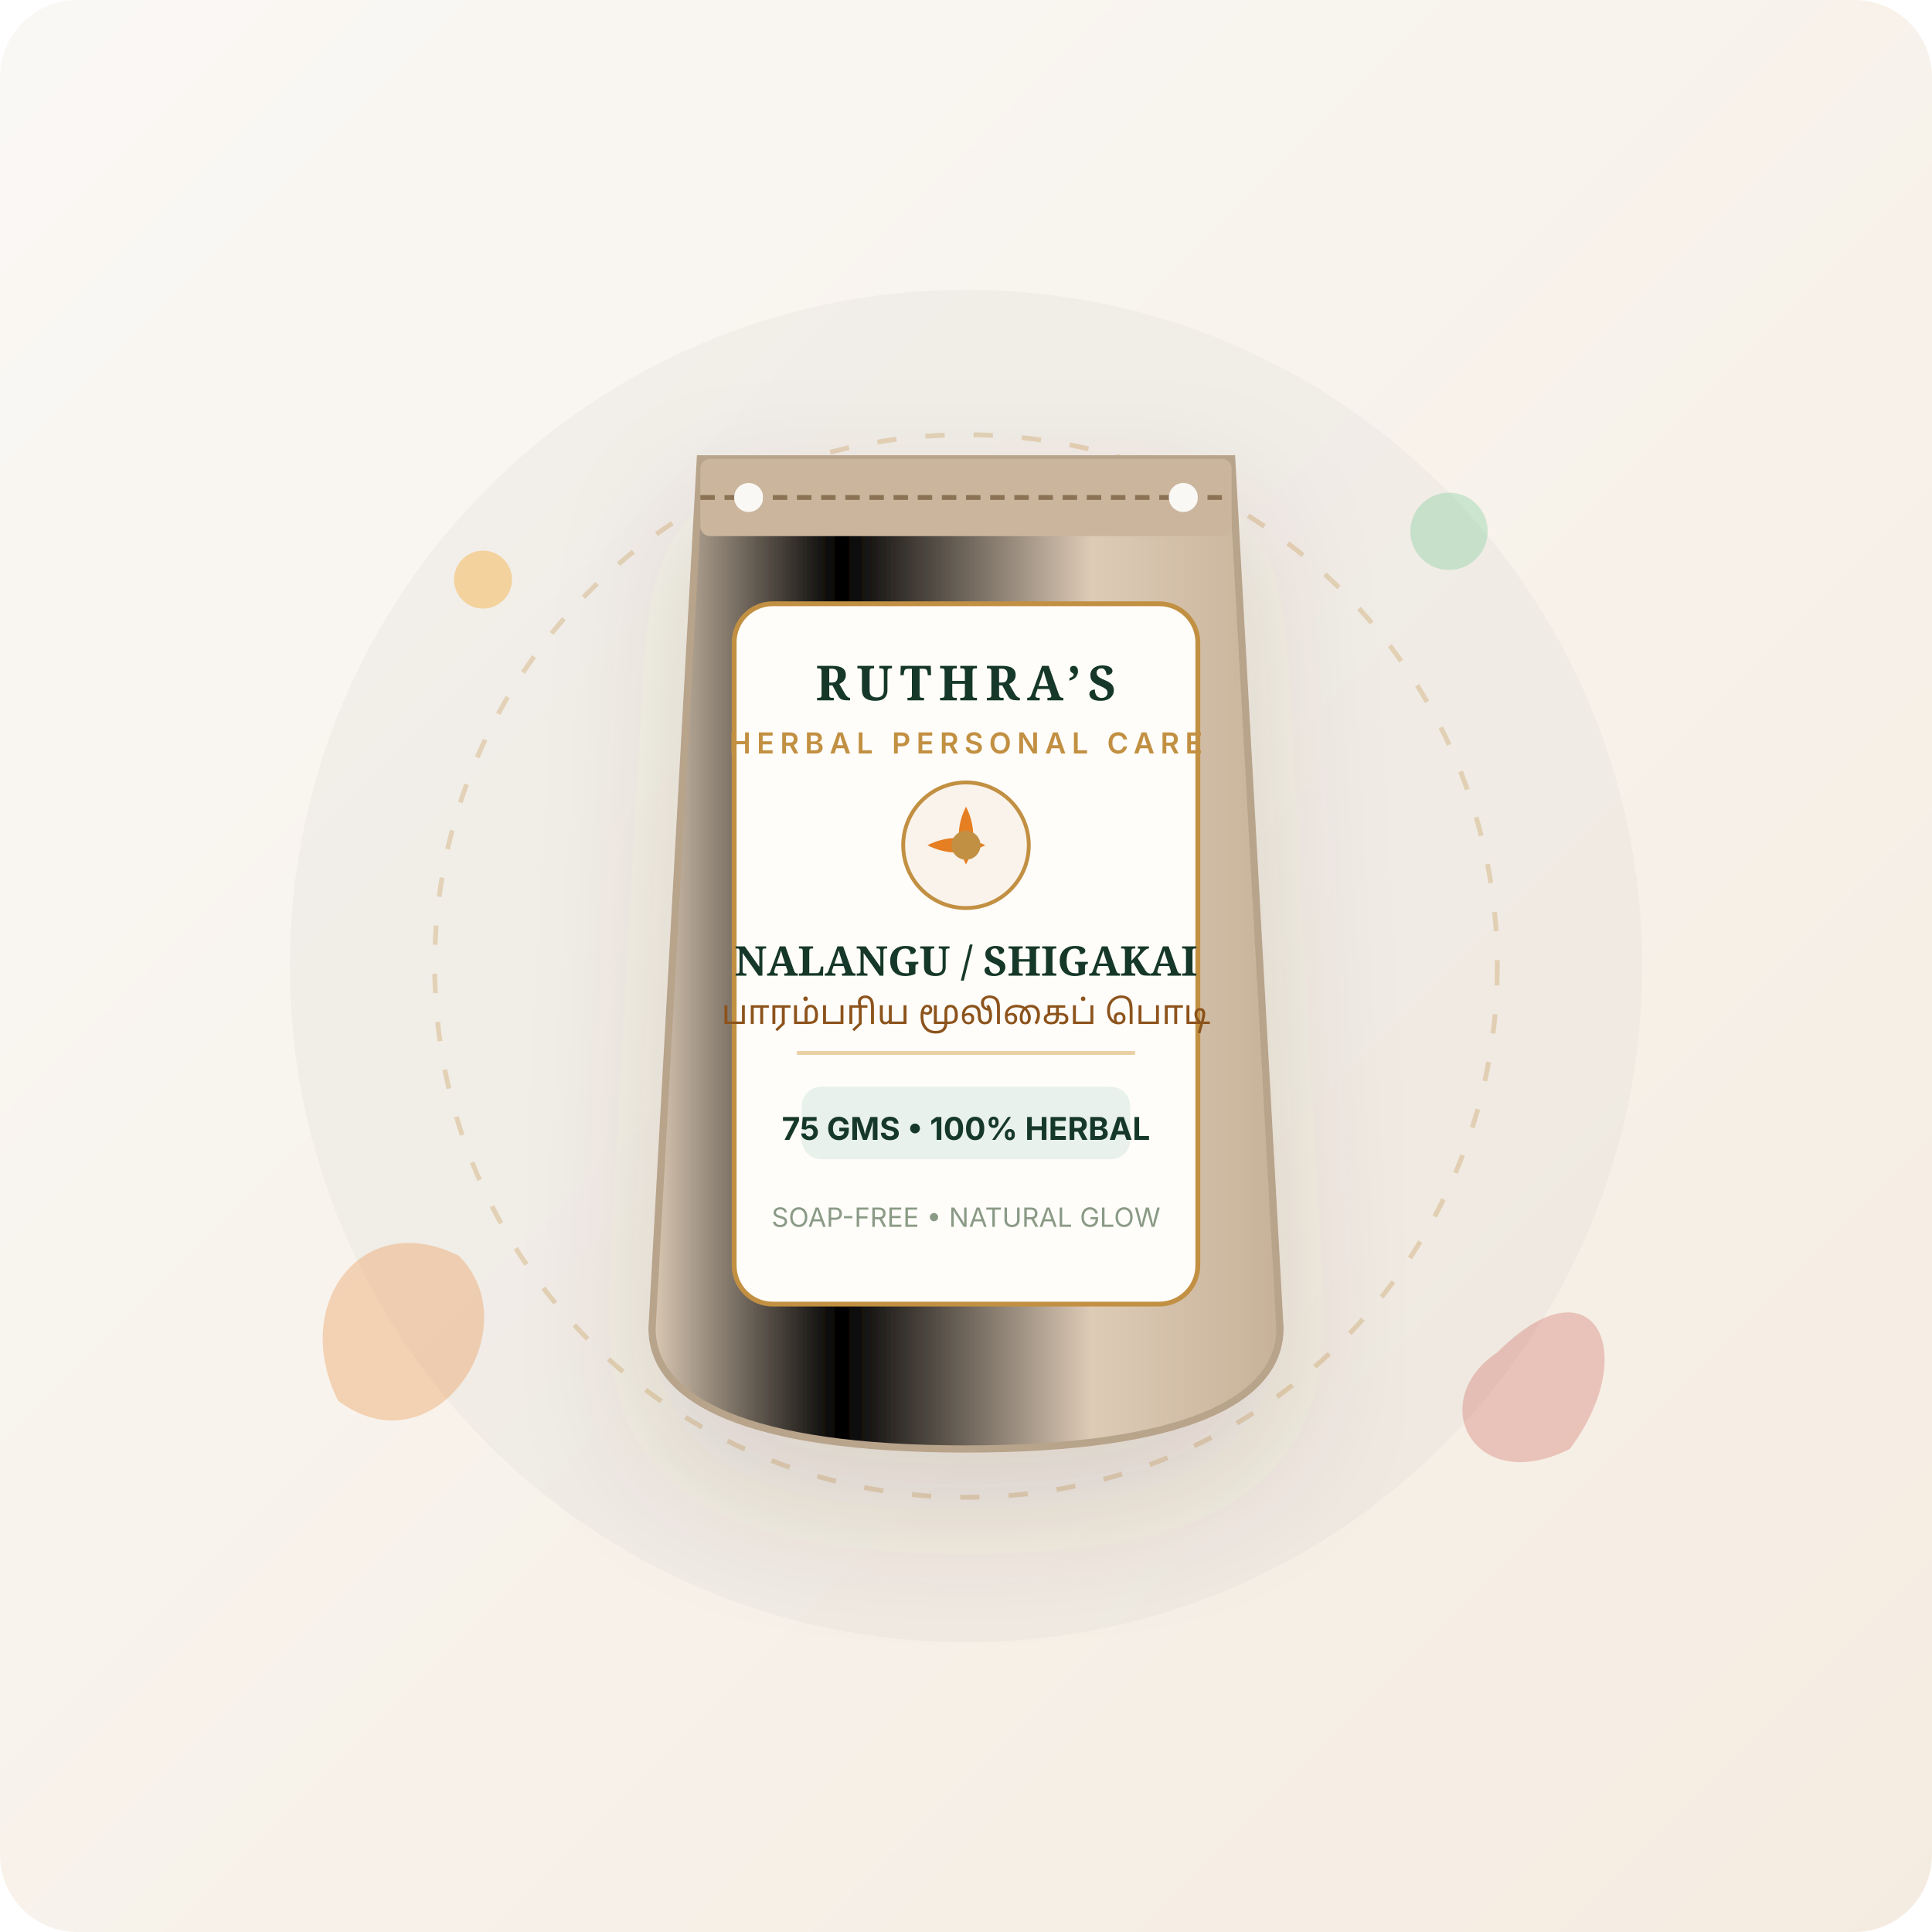
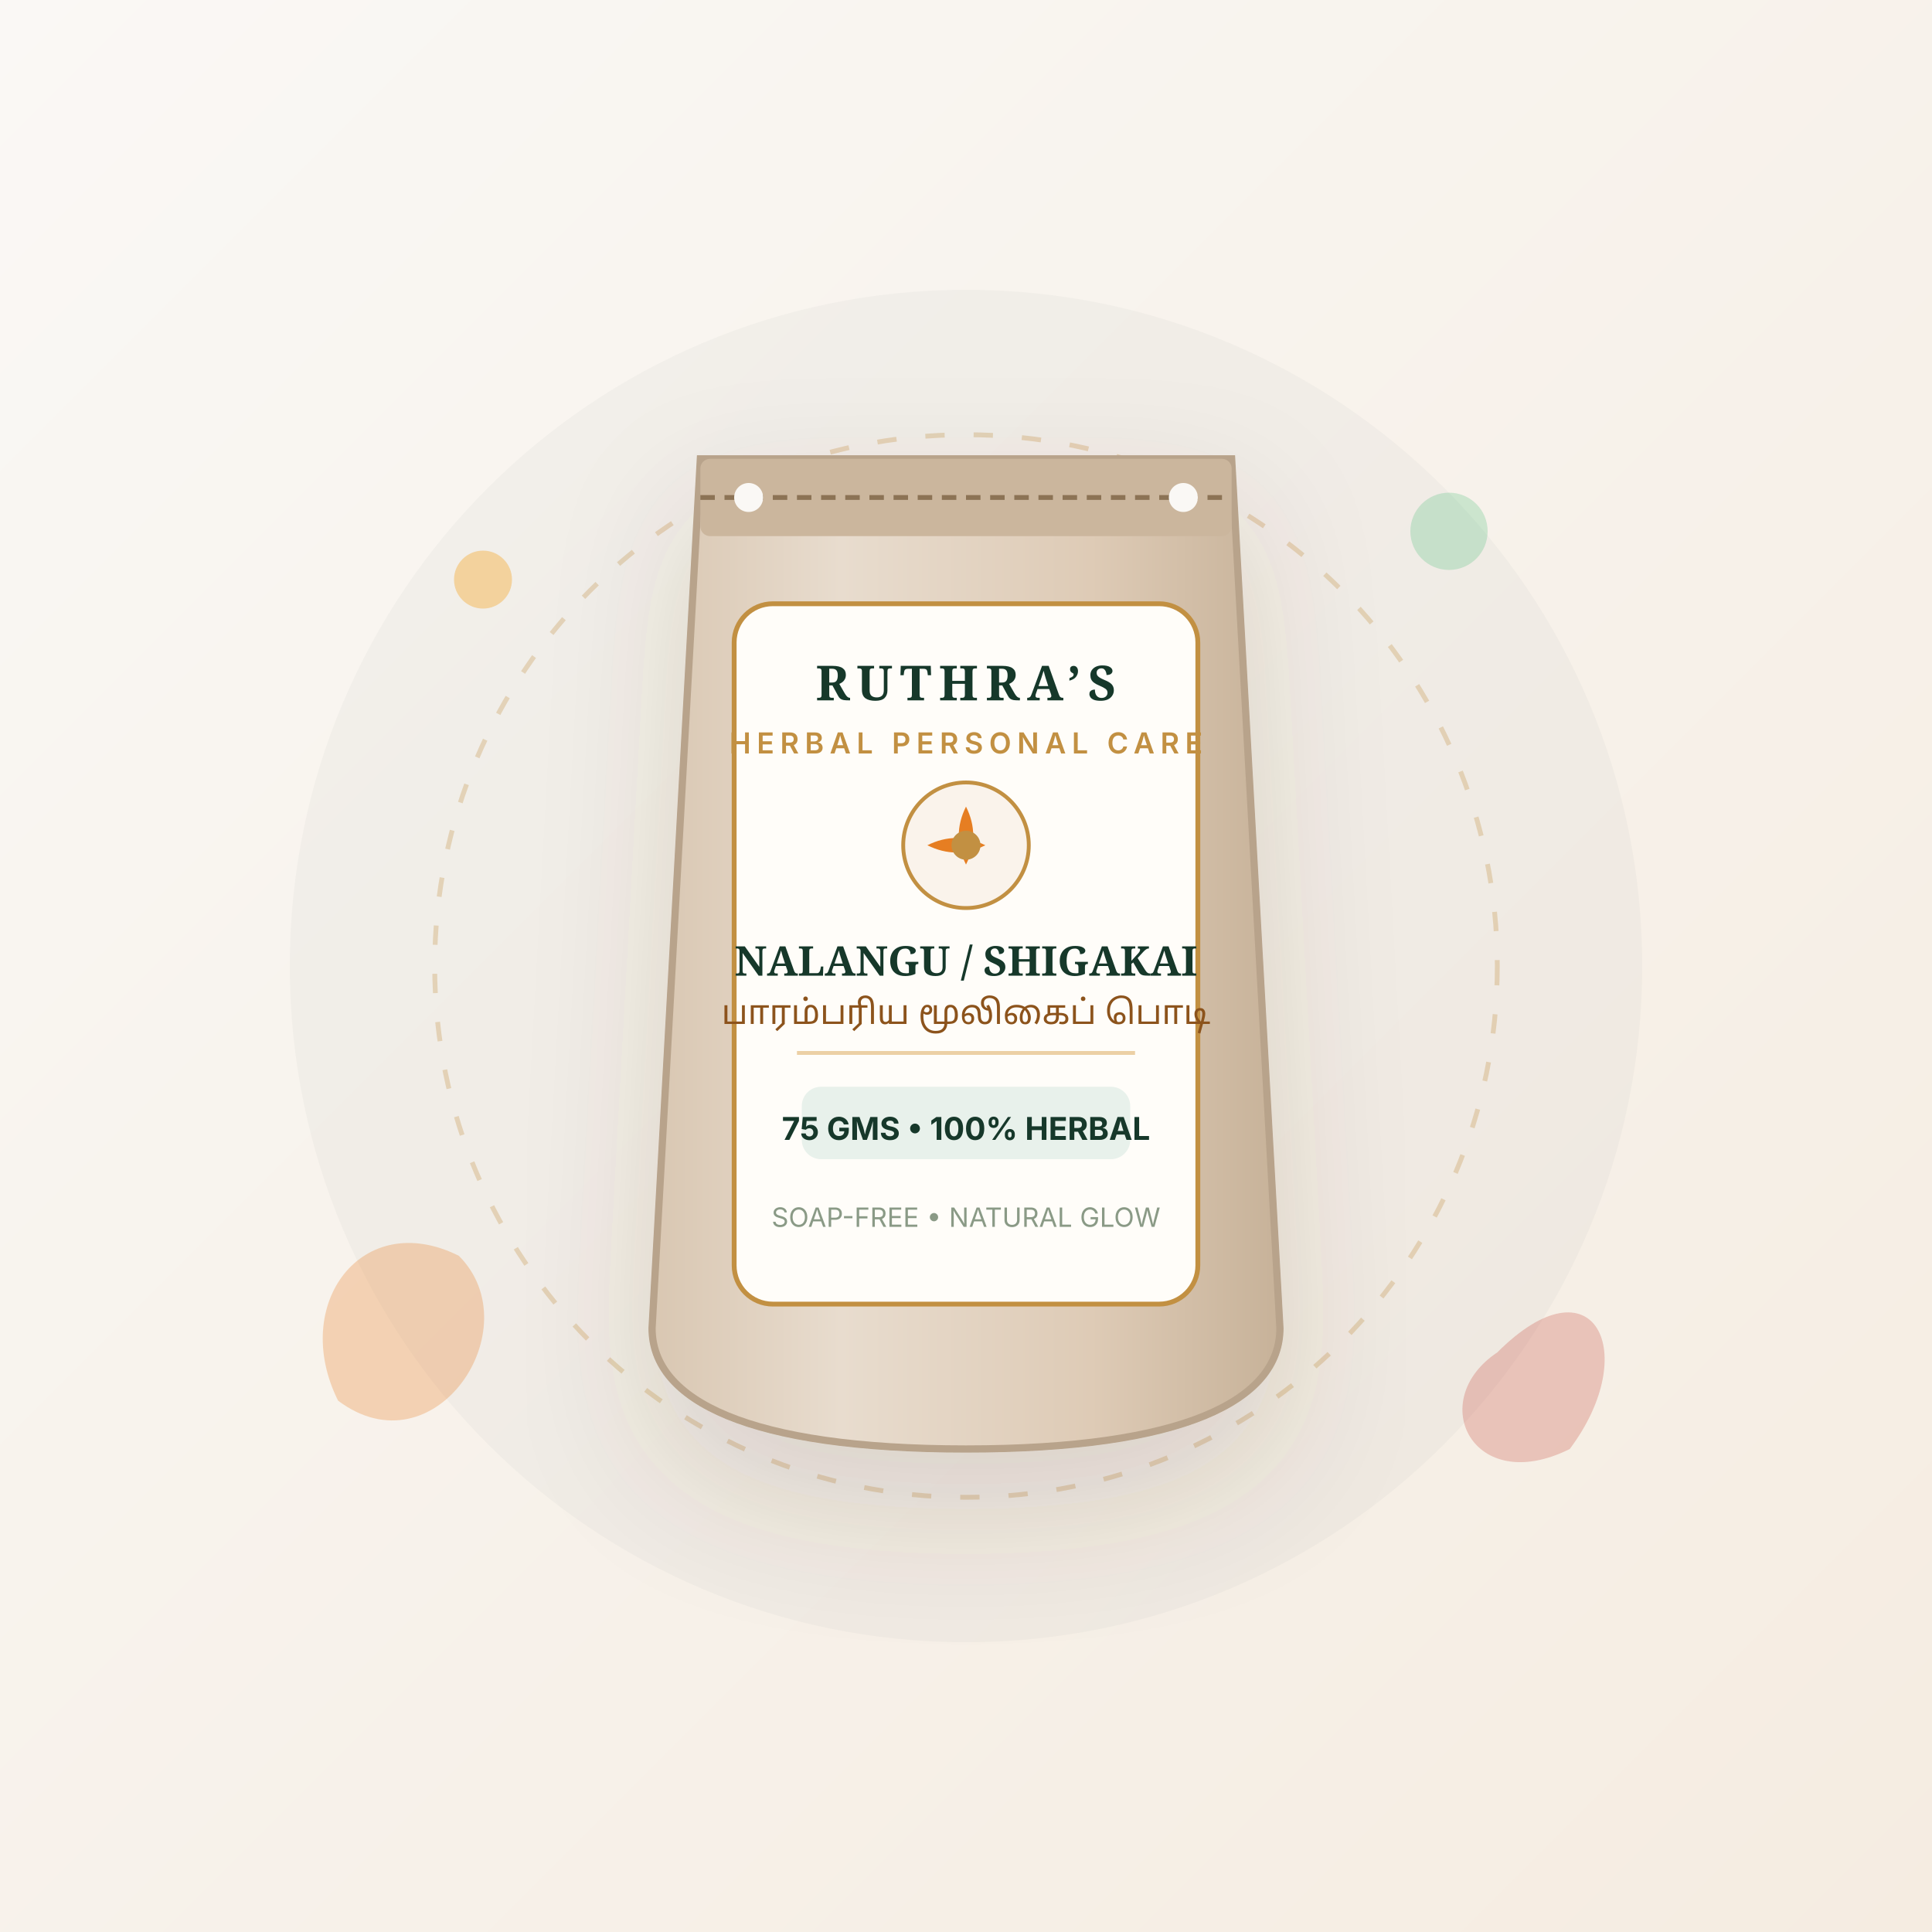
<svg xmlns="http://www.w3.org/2000/svg" viewBox="0 0 400 400" width="100%" height="100%">
  <defs>
    <linearGradient id="pcBg" x1="0%" y1="0%" x2="100%" y2="100%">
      <stop offset="0%" stop-color="#FAF8F5" />
      <stop offset="100%" stop-color="#F5ECE1" />
    </linearGradient>
    <linearGradient id="kraftPouch" x1="0%" y1="0%" x2="100%" y2="0%">
      <stop offset="0%" stop-color="#D9C7B2" />
-       <stop offset="30%" stop-color="#E8DC CE" />
+       <stop offset="30%" stop-color="#E8DCCE" />
      <stop offset="70%" stop-color="#DECBB6" />
      <stop offset="100%" stop-color="#C7B299" />
    </linearGradient>
    <filter id="pcShadow" x="-20%" y="-20%" width="140%" height="140%">
      <feDropShadow dx="0" dy="12" stdDeviation="14" flood-color="#5C4033" flood-opacity="0.15" />
    </filter>
  </defs>
-   <rect width="400" height="400" fill="url(#pcBg)" rx="16" />
+   <rect width="400" height="400" fill="url(#pcBg)" rx="0" />
  <circle cx="200" cy="200" r="140" fill="#16382B" fill-opacity="0.03" />
  <circle cx="200" cy="200" r="110" fill="none" stroke="#C29043" stroke-width="1" stroke-dasharray="4 6" stroke-opacity="0.3" />
  <g opacity="0.7">
    <path d="M70 290 C60 270, 75 250, 95 260 C110 275, 90 305, 70 290 Z" fill="#E67E22" opacity="0.4" />
    <path d="M310 280 C330 260, 340 280, 325 300 C305 310, 295 290, 310 280 Z" fill="#C0392B" opacity="0.35" />
    <circle cx="100" cy="120" r="6" fill="#F39C12" opacity="0.5" />
    <circle cx="300" cy="110" r="8" fill="#27AE60" opacity="0.3" />
  </g>
  <g transform="translate(130, 80)" filter="url(#pcShadow)">
    <path d="M15 15 L125 15 L135 195 C135 210, 115 220, 70 220 C25 220, 5 210, 5 195 Z" fill="url(#kraftPouch)" stroke="#B8A38B" stroke-width="1.5" />
    <rect x="15" y="15" width="110" height="16" fill="#CBB69D" rx="2" />
    <line x1="15" y1="23" x2="125" y2="23" stroke="#8C7355" stroke-width="1" stroke-dasharray="3 2" />
    <circle cx="25" cy="23" r="3" fill="#FAF8F5" />
    <circle cx="115" cy="23" r="3" fill="#FAF8F5" />
    <rect x="22" y="45" width="96" height="145" rx="8" fill="#FFFDF9" stroke="#C29043" stroke-width="1" />
    <text x="70" y="65" font-family="'Fraunces', serif" font-size="10" font-weight="700" fill="#16382B" text-anchor="middle" letter-spacing="1.5">RUTHRA’S</text>
    <text x="70" y="76" font-family="'Inter', sans-serif" font-size="6" font-weight="600" fill="#C29043" text-anchor="middle" letter-spacing="1.2">HERBAL PERSONAL CARE</text>
    <circle cx="70" cy="95" r="13" fill="#FAF3EB" stroke="#C29043" stroke-width="0.8" />
    <path d="M70 87 C68 91, 68 95, 70 99 C72 95, 72 91, 70 87 Z" fill="#E67E22" />
    <path d="M62 95 C66 93, 70 93, 74 95 C70 97, 66 97, 62 95 Z" fill="#E67E22" />
    <circle cx="70" cy="95" r="3" fill="#C29043" />
    <text x="70" y="122" font-family="'Fraunces', serif" font-size="8.5" font-weight="700" fill="#16382B" text-anchor="middle">NALANGU / SHIGAKAI</text>
    <text x="70" y="132" font-family="'Noto Sans Tamil', 'Inter', sans-serif" font-size="7" fill="#8C531B" text-anchor="middle">பாரம்பரிய மூலிகைப் பொடி</text>
    <line x1="35" y1="138" x2="105" y2="138" stroke="#DFB36C" stroke-width="0.8" opacity="0.6" />
    <rect x="36" y="145" width="68" height="15" rx="4" fill="#E8F1EB" />
    <text x="70" y="156" font-family="'Inter', sans-serif" font-size="6.5" font-weight="700" fill="#16382B" text-anchor="middle">75 GMS • 100% HERBAL</text>
    <text x="70" y="174" font-family="'Inter', sans-serif" font-size="5.5" fill="#8A9A86" text-anchor="middle">SOAP-FREE • NATURAL GLOW</text>
  </g>
</svg>
